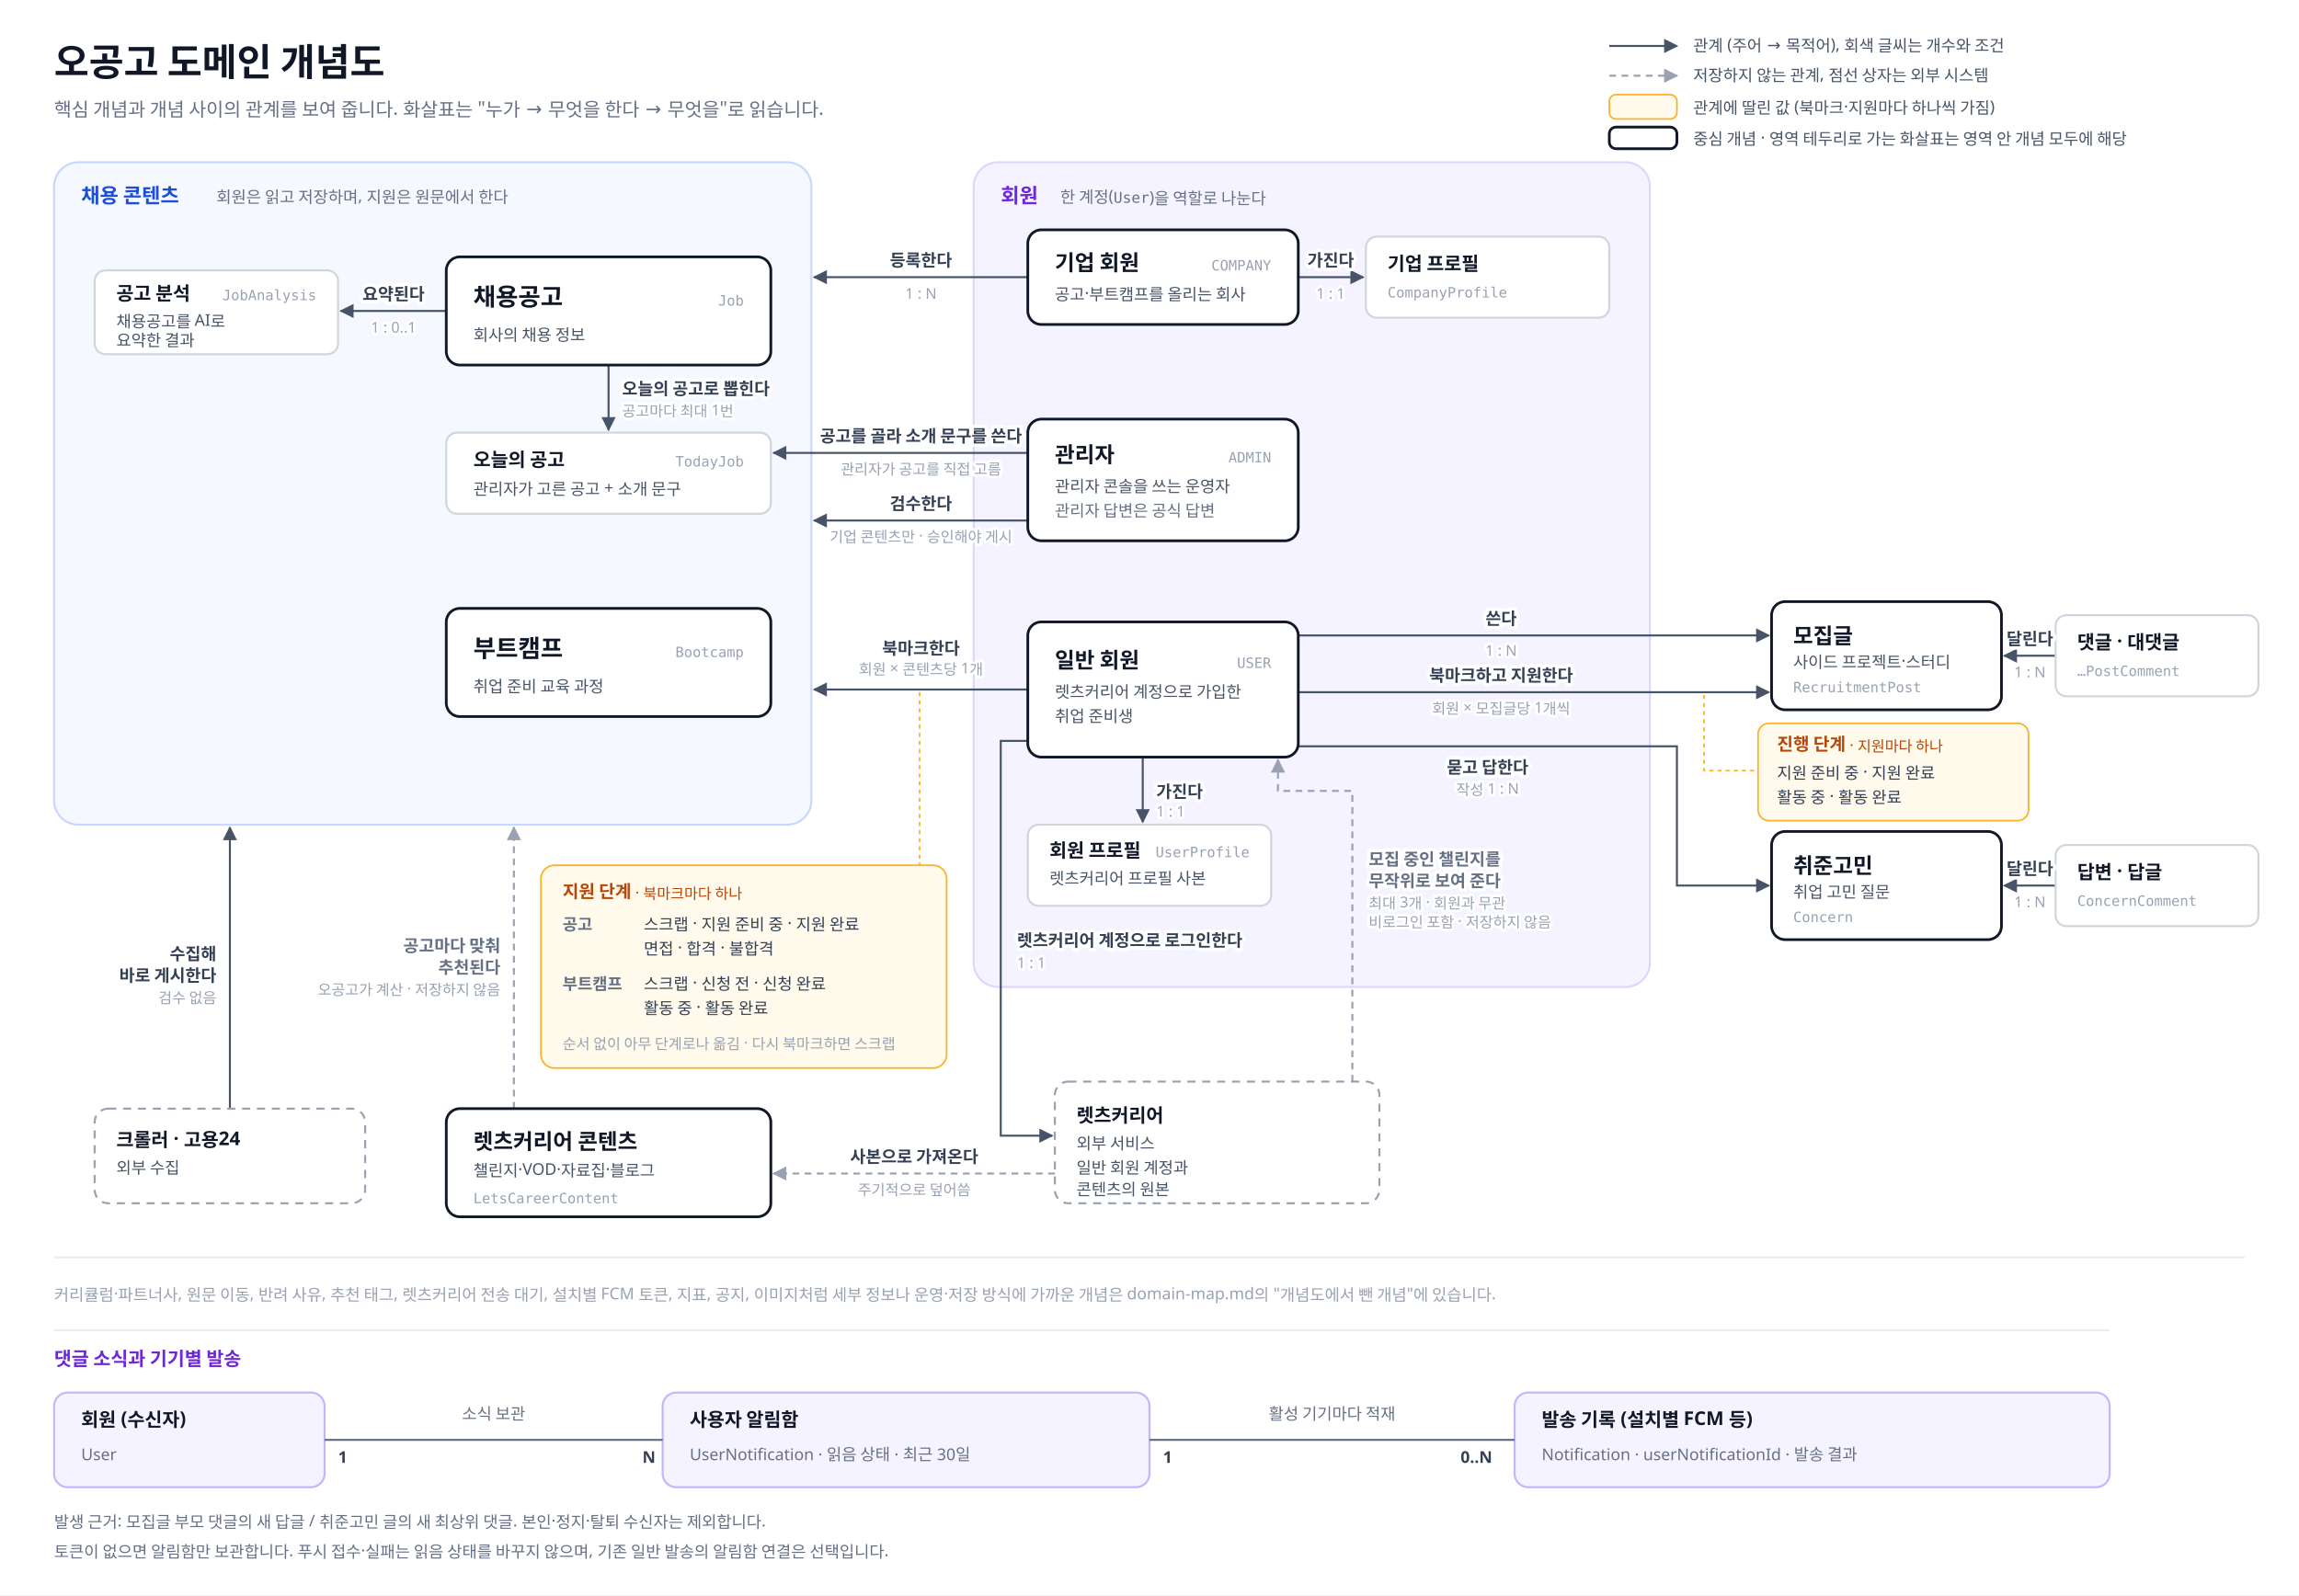
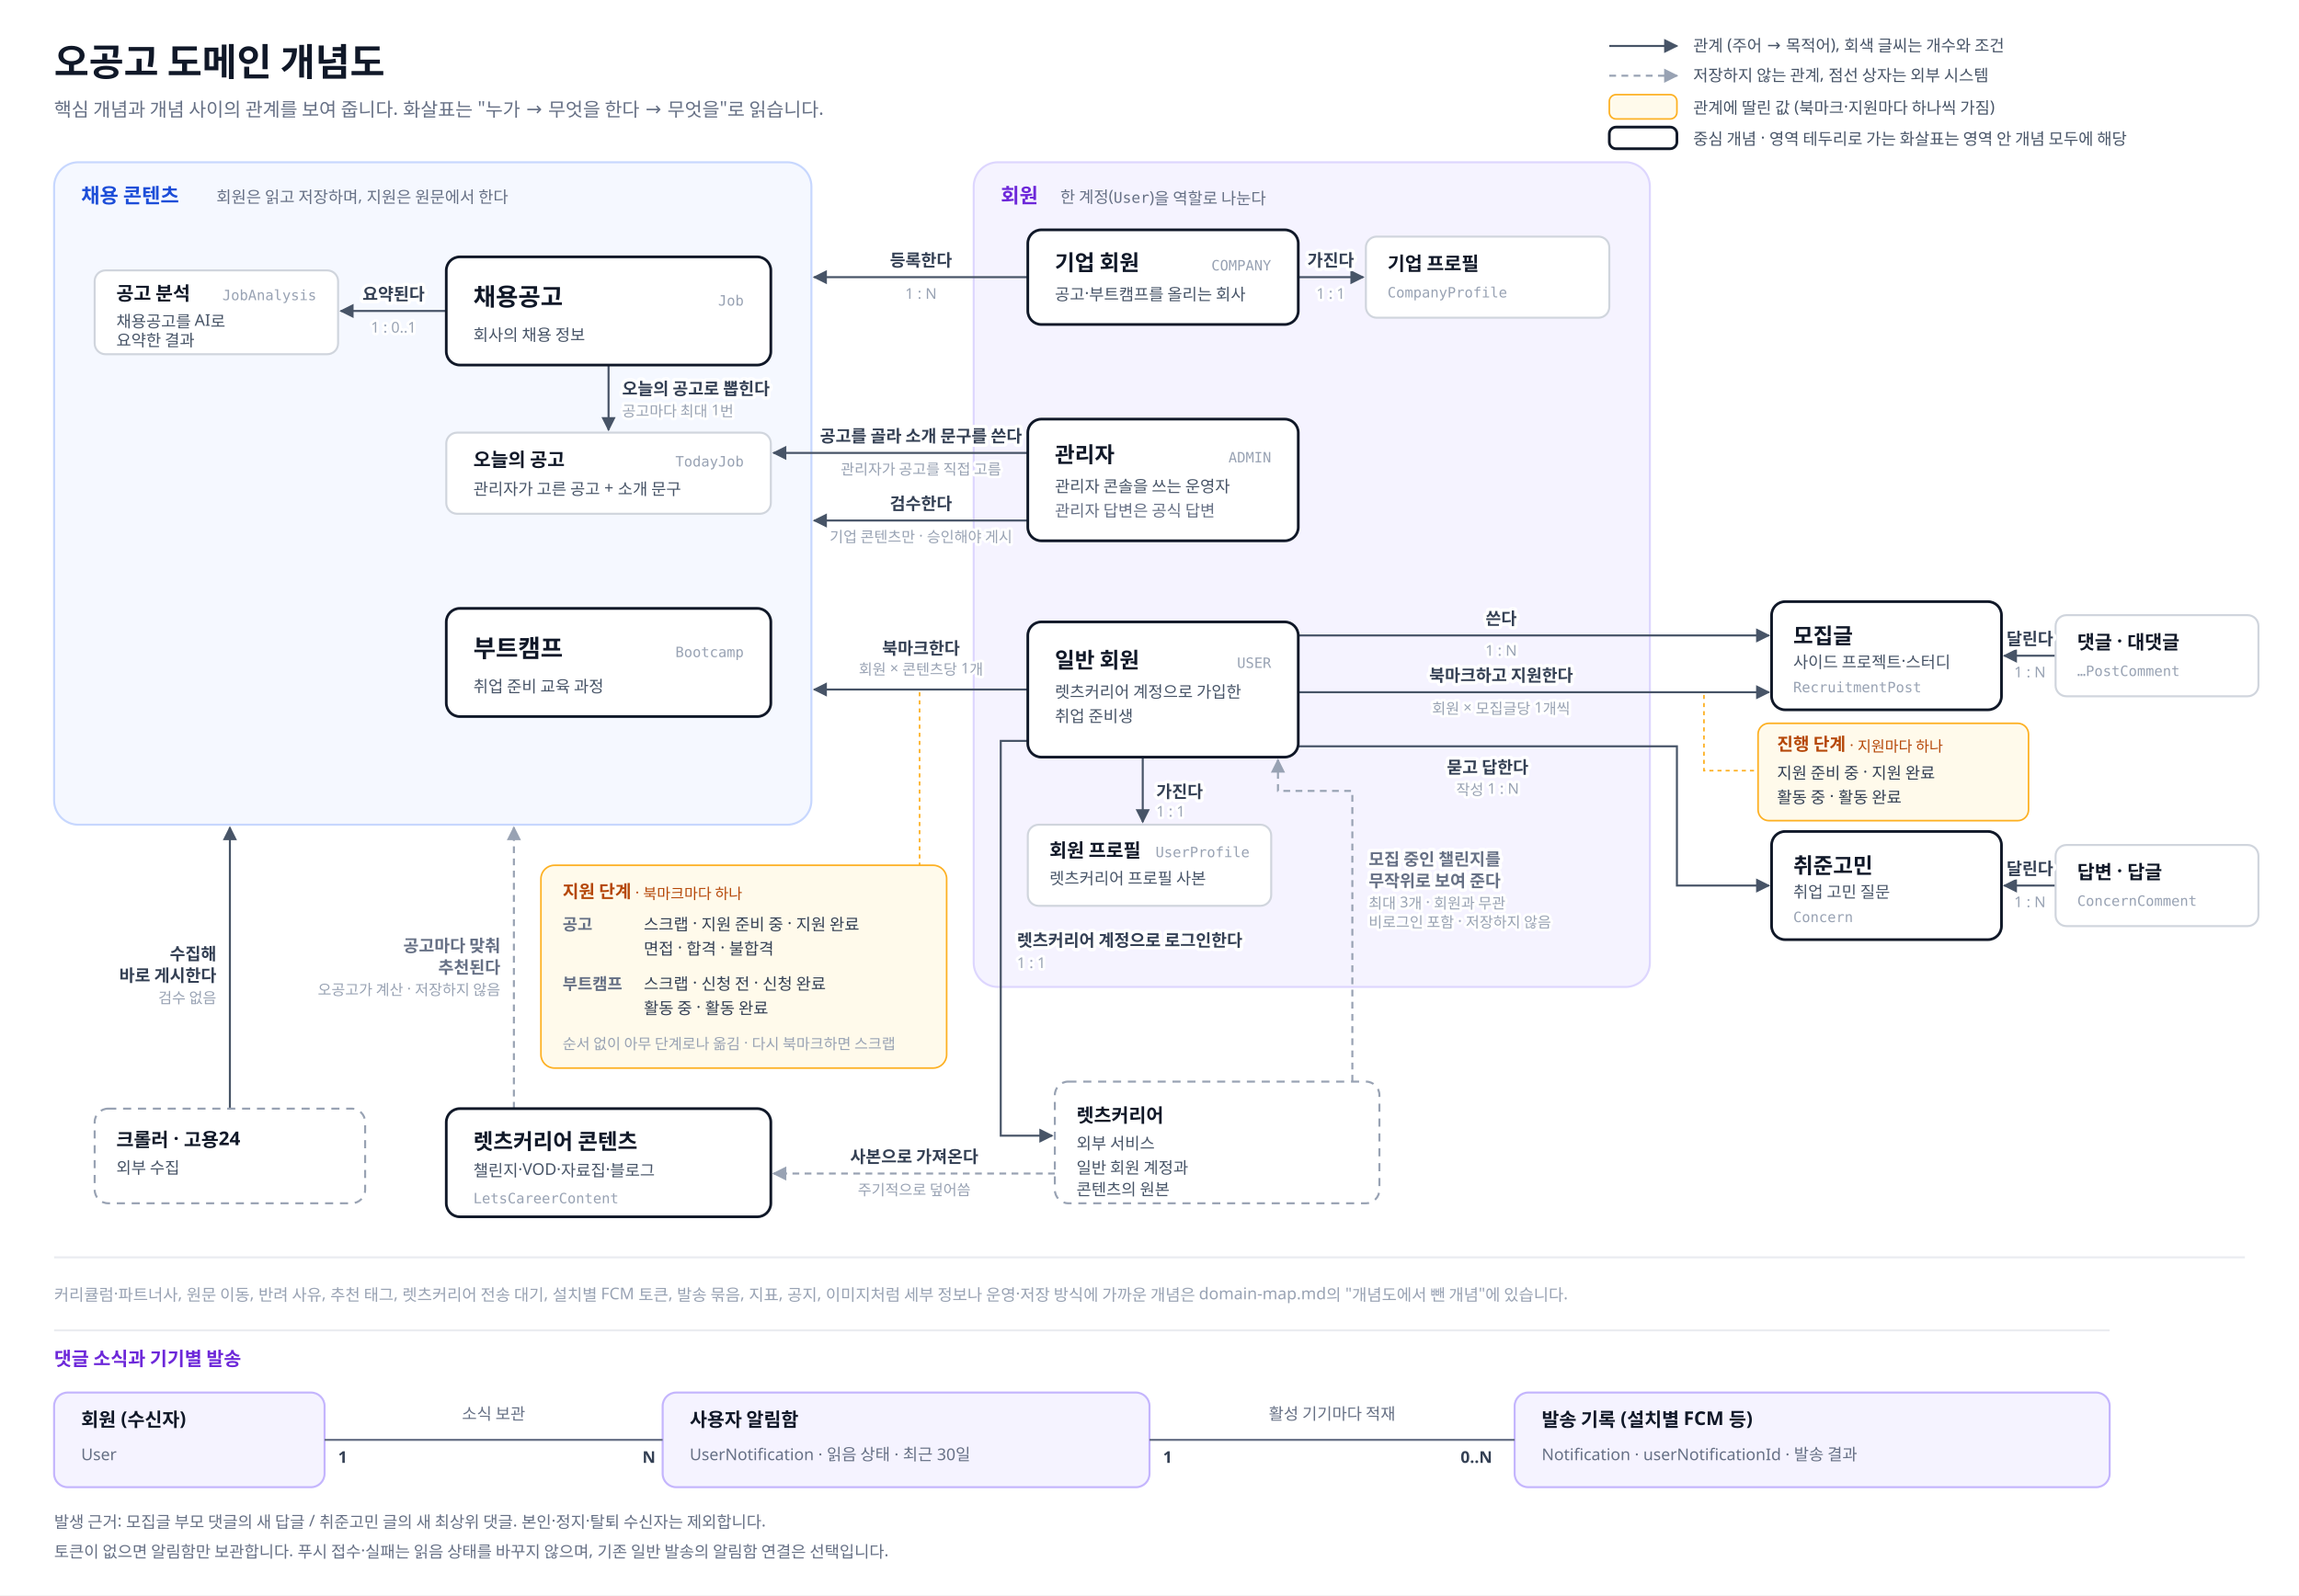
<svg xmlns="http://www.w3.org/2000/svg" viewBox="0 0 1700 1180" width="1700" height="1180" role="img" aria-label="오공고 도메인 개념도: 기업 회원은 채용공고·부트캠프를 등록하고, 관리자는 기업 콘텐츠를 검수하고 오늘의 공고를 고르며, 일반 회원은 콘텐츠를 북마크하고 지원 단계를 관리하고 모집글·취준고민을 쓴다. 렛츠커리어 콘텐츠는 공고마다 맞춰 추천된다." font-family="Pretendard, 'Apple SD Gothic Neo', 'Noto Sans KR', 'Malgun Gothic', sans-serif">
  <defs>
    <marker id="arrow" viewBox="0 0 10 10" refX="9" refY="5" markerWidth="7" markerHeight="7" orient="auto-start-reverse">
      <path d="M0,0 L10,5 L0,10 z" fill="#475467" />
    </marker>
    <marker id="arrow-muted" viewBox="0 0 10 10" refX="9" refY="5" markerWidth="7" markerHeight="7" orient="auto-start-reverse">
      <path d="M0,0 L10,5 L0,10 z" fill="#98a2b3" />
    </marker>
  </defs>
  <rect width="1700" height="1180" fill="#ffffff" />
  <text x="40" y="56" font-size="28" font-weight="800" fill="#101828">오공고 도메인 개념도</text>
  <text x="40" y="86" font-size="14" fill="#667085">핵심 개념과 개념 사이의 관계를 보여 줍니다. 화살표는 "누가 → 무엇을 한다 → 무엇을"로 읽습니다.</text>
  <g font-size="12" fill="#475467">
    <line x1="1190" y1="34" x2="1240" y2="34" stroke="#475467" stroke-width="1.5" marker-end="url(#arrow)" />
    <text x="1252" y="38">관계 (주어 → 목적어), 회색 글씨는 개수와 조건</text>
    <line x1="1190" y1="56" x2="1240" y2="56" stroke="#98a2b3" stroke-width="1.5" stroke-dasharray="5 4" marker-end="url(#arrow-muted)" />
    <text x="1252" y="60">저장하지 않는 관계, 점선 상자는 외부 시스템</text>
    <rect x="1190" y="70" width="50" height="18" rx="5" fill="#fffaeb" stroke="#fdb022" stroke-width="1.2" />
    <text x="1252" y="84">관계에 딸린 값 (북마크·지원마다 하나씩 가짐)</text>
    <rect x="1190" y="94" width="50" height="16" rx="5" fill="#ffffff" stroke="#101828" stroke-width="2" />
    <text x="1252" y="107">중심 개념 · 영역 테두리로 가는 화살표는 영역 안 개념 모두에 해당</text>
  </g>
  <rect x="40" y="120" width="560" height="490" rx="18" fill="#f5f8ff" stroke="#c7d7fe" stroke-width="1.5" />
  <text x="60" y="150" font-size="15" font-weight="800" fill="#1d4ed8">채용 콘텐츠</text>
  <text x="160" y="150" font-size="12" fill="#667085">회원은 읽고 저장하며, 지원은 원문에서 한다</text>
  <rect x="720" y="120" width="500" height="610" rx="18" fill="#f5f3ff" stroke="#ddd6fe" stroke-width="1.5" />
  <text x="740" y="150" font-size="15" font-weight="800" fill="#6d28d9">회원</text>
  <text x="784" y="150" font-size="12" fill="#667085">한 계정(<tspan font-family="'SF Mono', Menlo, Consolas, monospace" font-size="11">User</tspan>)을 역할로 나눈다</text>
  <g fill="none" stroke="#475467" stroke-width="1.5">
    <line x1="330" y1="230" x2="252" y2="230" marker-end="url(#arrow)" />
    <line x1="450" y1="270" x2="450" y2="318" marker-end="url(#arrow)" />
    <line x1="760" y1="205" x2="602" y2="205" marker-end="url(#arrow)" />
    <line x1="760" y1="335" x2="572" y2="335" marker-end="url(#arrow)" />
    <line x1="760" y1="385" x2="602" y2="385" marker-end="url(#arrow)" />
    <line x1="760" y1="510" x2="602" y2="510" marker-end="url(#arrow)" />
    <line x1="960" y1="205" x2="1008" y2="205" marker-end="url(#arrow)" />
    <line x1="845" y1="560" x2="845" y2="608" marker-end="url(#arrow)" />
    <line x1="960" y1="470" x2="1308" y2="470" marker-end="url(#arrow)" />
    <line x1="960" y1="512" x2="1308" y2="512" marker-end="url(#arrow)" />
    <path d="M960,552 H1240 V655 H1308" marker-end="url(#arrow)" />
    <line x1="1520" y1="485" x2="1482" y2="485" marker-end="url(#arrow)" />
    <line x1="1520" y1="655" x2="1482" y2="655" marker-end="url(#arrow)" />
    <line x1="170" y1="820" x2="170" y2="612" marker-end="url(#arrow)" />
    <path d="M760,548 H740 V840 H778" marker-end="url(#arrow)" />
  </g>
  <g fill="none" stroke="#98a2b3" stroke-width="1.5" stroke-dasharray="5 4">
    <line x1="380" y1="820" x2="380" y2="612" marker-end="url(#arrow-muted)" />
    <path d="M1000,800 V585 H945 V562" marker-end="url(#arrow-muted)" />
    <line x1="780" y1="868" x2="572" y2="868" marker-end="url(#arrow-muted)" />
  </g>
  <g fill="none" stroke="#fdb022" stroke-width="1.2" stroke-dasharray="3 3">
    <line x1="680" y1="512" x2="680" y2="640" />
    <path d="M1260,514 V570 H1300" />
  </g>
  <g fill="#ffffff" stroke="#d0d5dd" stroke-width="1.5">
    <rect x="70" y="200" width="180" height="62" rx="8" />
    <rect x="330" y="320" width="240" height="60" rx="8" />
    <rect x="1010" y="175" width="180" height="60" rx="8" />
    <rect x="760" y="610" width="180" height="60" rx="8" />
    <rect x="1520" y="455" width="150" height="60" rx="8" />
    <rect x="1520" y="625" width="150" height="60" rx="8" />
  </g>
  <g fill="#ffffff" stroke="#101828" stroke-width="2">
    <rect x="330" y="190" width="240" height="80" rx="10" />
    <rect x="330" y="450" width="240" height="80" rx="10" />
    <rect x="760" y="170" width="200" height="70" rx="10" />
    <rect x="760" y="310" width="200" height="90" rx="10" />
    <rect x="760" y="460" width="200" height="100" rx="10" />
    <rect x="1310" y="445" width="170" height="80" rx="10" />
    <rect x="1310" y="615" width="170" height="80" rx="10" />
    <rect x="330" y="820" width="240" height="80" rx="10" />
  </g>
  <g fill="#ffffff" stroke="#98a2b3" stroke-width="1.5" stroke-dasharray="6 5">
    <rect x="70" y="820" width="200" height="70" rx="10" />
    <rect x="780" y="800" width="240" height="90" rx="10" />
  </g>
  <g fill="#fffaeb" stroke="#fdb022" stroke-width="1.2">
    <rect x="400" y="640" width="300" height="150" rx="10" />
    <rect x="1300" y="535" width="200" height="72" rx="8" />
  </g>
  <g font-weight="700" fill="#101828">
    <text x="350" y="226" font-size="18">채용공고</text>
    <text x="350" y="486" font-size="18">부트캠프</text>
    <text x="780" y="200" font-size="16">기업 회원</text>
    <text x="780" y="342" font-size="16">관리자</text>
    <text x="780" y="494" font-size="16">일반 회원</text>
    <text x="1326" y="476" font-size="16">모집글</text>
    <text x="1326" y="646" font-size="16">취준고민</text>
    <text x="350" y="850" font-size="16">렛츠커리어 콘텐츠</text>
    <g font-size="14">
      <text x="86" y="222">공고 분석</text>
      <text x="350" y="345">오늘의 공고</text>
      <text x="1026" y="200">기업 프로필</text>
      <text x="776" y="634">회원 프로필</text>
      <text x="1536" y="480">댓글 · 대댓글</text>
      <text x="1536" y="650">답변 · 답글</text>
      <text x="86" y="848">크롤러 · 고용24</text>
      <text x="796" y="830">렛츠커리어</text>
    </g>
  </g>
  <g font-family="'SF Mono', Menlo, Consolas, monospace" font-size="10.5" fill="#98a2b3">
    <text x="550" y="226" text-anchor="end">Job</text>
    <text x="550" y="486" text-anchor="end">Bootcamp</text>
    <text x="234" y="222" text-anchor="end">JobAnalysis</text>
    <text x="550" y="345" text-anchor="end">TodayJob</text>
    <text x="940" y="200" text-anchor="end">COMPANY</text>
    <text x="940" y="342" text-anchor="end">ADMIN</text>
    <text x="940" y="494" text-anchor="end">USER</text>
    <text x="1026" y="220">CompanyProfile</text>
    <text x="924" y="634" text-anchor="end">UserProfile</text>
    <text x="1326" y="512">RecruitmentPost</text>
    <text x="1326" y="682">Concern</text>
    <text x="1536" y="500">…PostComment</text>
    <text x="1536" y="670">ConcernComment</text>
    <text x="350" y="890">LetsCareerContent</text>
  </g>
  <g font-size="12" fill="#475467">
    <text x="86" y="242">채용공고를 AI로</text>
    <text x="86" y="256">요약한 결과</text>
    <text x="350" y="252">회사의 채용 정보</text>
    <text x="350" y="512">취업 준비 교육 과정</text>
    <text x="350" y="366">관리자가 고른 공고 + 소개 문구</text>
    <text x="780" y="222">공고·부트캠프를 올리는 회사</text>
    <text x="780" y="364">관리자 콘솔을 쓰는 운영자</text>
    <text x="780" y="382" fill="#667085">관리자 답변은 공식 답변</text>
    <text x="780" y="516">렛츠커리어 계정으로 가입한</text>
    <text x="780" y="534">취업 준비생</text>
    <text x="776" y="654">렛츠커리어 프로필 사본</text>
    <text x="1326" y="494">사이드 프로젝트·스터디</text>
    <text x="1326" y="664">취업 고민 질문</text>
    <text x="350" y="870">챌린지·VOD·자료집·블로그</text>
    <text x="86" y="868">외부 수집</text>
    <text x="796" y="850">외부 서비스</text>
    <text x="796" y="868">일반 회원 계정과</text>
    <text x="796" y="884">콘텐츠의 원본</text>
  </g>
  <g font-size="12" fill="#344054">
    <text x="416" y="664" font-size="13" font-weight="800" fill="#b54708">지원 단계 <tspan font-size="11" font-weight="400" fill="#b54708">· 북마크마다 하나</tspan>
    </text>
    <text x="416" y="688" font-weight="700" fill="#667085">공고</text>
    <text x="476" y="688">스크랩 · 지원 준비 중 · 지원 완료</text>
    <text x="476" y="706">면접 · 합격 · 불합격</text>
    <text x="416" y="732" font-weight="700" fill="#667085">부트캠프</text>
    <text x="476" y="732">스크랩 · 신청 전 · 신청 완료</text>
    <text x="476" y="750">활동 중 · 활동 완료</text>
    <text x="416" y="776" font-size="11" fill="#98a2b3">순서 없이 아무 단계로나 옮김 · 다시 북마크하면 스크랩</text>
    <text x="1314" y="555" font-size="13" font-weight="800" fill="#b54708">진행 단계 <tspan font-size="11" font-weight="400" fill="#b54708">· 지원마다 하나</tspan>
    </text>
    <text x="1314" y="576">지원 준비 중 · 지원 완료</text>
    <text x="1314" y="594">활동 중 · 활동 완료</text>
  </g>
  <g font-size="12.5" font-weight="700" fill="#344054" text-anchor="middle" paint-order="stroke" stroke="#ffffff" stroke-width="5" stroke-linejoin="round">
    <text x="291" y="222">요약된다</text>
    <text x="681" y="197">등록한다</text>
    <text x="681" y="327">공고를 골라 소개 문구를 쓴다</text>
    <text x="681" y="377">검수한다</text>
    <text x="681" y="484">북마크한다</text>
    <text x="984" y="197">가진다</text>
    <text x="1110" y="462">쓴다</text>
    <text x="1110" y="504">북마크하고 지원한다</text>
    <text x="1100" y="572">묻고 답한다</text>
    <text x="1501" y="477">달린다</text>
    <text x="1501" y="647">달린다</text>
  </g>
  <g font-size="12.5" font-weight="700" fill="#344054" paint-order="stroke" stroke="#ffffff" stroke-width="5" stroke-linejoin="round">
    <text x="460" y="292">오늘의 공고로 뽑힌다</text>
    <text x="855" y="590">가진다</text>
    <text x="160" y="710" text-anchor="end">수집해</text>
    <text x="160" y="726" text-anchor="end">바로 게시한다</text>
    <text x="752" y="700">렛츠커리어 계정으로 로그인한다</text>
    <text x="676" y="860" text-anchor="middle">사본으로 가져온다</text>
  </g>
  <g font-size="12.5" font-weight="700" fill="#667085" paint-order="stroke" stroke="#ffffff" stroke-width="5" stroke-linejoin="round">
    <text x="370" y="704" text-anchor="end">공고마다 맞춰</text>
    <text x="370" y="720" text-anchor="end">추천된다</text>
    <text x="1012" y="640">모집 중인 챌린지를</text>
    <text x="1012" y="656">무작위로 보여 준다</text>
  </g>
  <g font-size="11" fill="#98a2b3" paint-order="stroke" stroke="#ffffff" stroke-width="4" stroke-linejoin="round">
    <text x="291" y="246" text-anchor="middle">1 : 0..1</text>
    <text x="460" y="308">공고마다 최대 1번</text>
    <text x="681" y="221" text-anchor="middle">1 : N</text>
    <text x="681" y="351" text-anchor="middle">관리자가 공고를 직접 고름</text>
    <text x="681" y="401" text-anchor="middle">기업 콘텐츠만 · 승인해야 게시</text>
    <text x="681" y="499" text-anchor="middle">회원 × 콘텐츠당 1개</text>
    <text x="984" y="221" text-anchor="middle">1 : 1</text>
    <text x="1110" y="485" text-anchor="middle">1 : N</text>
    <text x="1110" y="528" text-anchor="middle">회원 × 모집글당 1개씩</text>
    <text x="1100" y="588" text-anchor="middle">작성 1 : N</text>
    <text x="1501" y="501" text-anchor="middle">1 : N</text>
    <text x="1501" y="671" text-anchor="middle">1 : N</text>
    <text x="855" y="604">1 : 1</text>
    <text x="752" y="716">1 : 1</text>
    <text x="370" y="736" text-anchor="end">오공고가 계산 · 저장하지 않음</text>
    <text x="1012" y="672">최대 3개 · 회원과 무관</text>
    <text x="1012" y="686">비로그인 포함 · 저장하지 않음</text>
    <text x="160" y="742" text-anchor="end">검수 없음</text>
    <text x="676" y="884" text-anchor="middle">주기적으로 덮어씀</text>
  </g>
  <line x1="40" y1="930" x2="1660" y2="930" stroke="#eaecf0" stroke-width="1.5" />
-   <text x="40" y="962" font-size="12" fill="#98a2b3">커리큘럼·파트너사, 원문 이동, 반려 사유, 추천 태그, 렛츠커리어 전송 대기, 설치별 FCM 토큰, 지표, 공지, 이미지처럼 세부 정보나 운영·저장 방식에 가까운 개념은 domain-map.md의 "개념도에서 뺀 개념"에 있습니다.</text>
+   <text x="40" y="962" font-size="12" fill="#98a2b3">커리큘럼·파트너사, 원문 이동, 반려 사유, 추천 태그, 렛츠커리어 전송 대기, 설치별 FCM 토큰, 발송 묶음, 지표, 공지, 이미지처럼 세부 정보나 운영·저장 방식에 가까운 개념은 domain-map.md의 "개념도에서 뺀 개념"에 있습니다.</text>
  <line x1="40" y1="984" x2="1560" y2="984" stroke="#eaecf0" stroke-width="1.5" />
  <text x="40" y="1010" font-size="14" font-weight="800" fill="#6d28d9">댓글 소식과 기기별 발송</text>
  <g fill="#f5f3ff" stroke="#c4b5fd" stroke-width="1.5">
    <rect x="40" y="1030" width="200" height="70" rx="10" />
    <rect x="490" y="1030" width="360" height="70" rx="10" />
    <rect x="1120" y="1030" width="440" height="70" rx="10" />
  </g>
  <g fill="none" stroke="#667085" stroke-width="1.5">
    <line x1="240" y1="1065" x2="490" y2="1065" />
    <line x1="850" y1="1065" x2="1120" y2="1065" />
  </g>
  <g font-size="14" font-weight="700" fill="#101828">
    <text x="60" y="1055">회원 (수신자)</text>
    <text x="510" y="1055">사용자 알림함</text>
    <text x="1140" y="1055">발송 기록 (설치별 FCM 등)</text>
  </g>
  <g font-size="12" fill="#667085">
    <text x="60" y="1080">User</text>
    <text x="510" y="1080">UserNotification · 읽음 상태 · 최근 30일</text>
    <text x="1140" y="1080">Notification · userNotificationId · 발송 결과</text>
    <text x="365" y="1050" text-anchor="middle">소식 보관</text>
    <text x="985" y="1050" text-anchor="middle">활성 기기마다 적재</text>
    <text x="40" y="1130">발생 근거: 모집글 부모 댓글의 새 답글 / 취준고민 글의 새 최상위 댓글. 본인·정지·탈퇴 수신자는 제외합니다.</text>
    <text x="40" y="1152">토큰이 없으면 알림함만 보관합니다. 푸시 접수·실패는 읽음 상태를 바꾸지 않으며, 기존 일반 발송의 알림함 연결은 선택입니다.</text>
  </g>
  <g font-size="12" font-weight="800" fill="#344054">
    <text x="250" y="1082">1</text>
    <text x="475" y="1082">N</text>
    <text x="860" y="1082">1</text>
    <text x="1080" y="1082">0..N</text>
  </g>
</svg>
